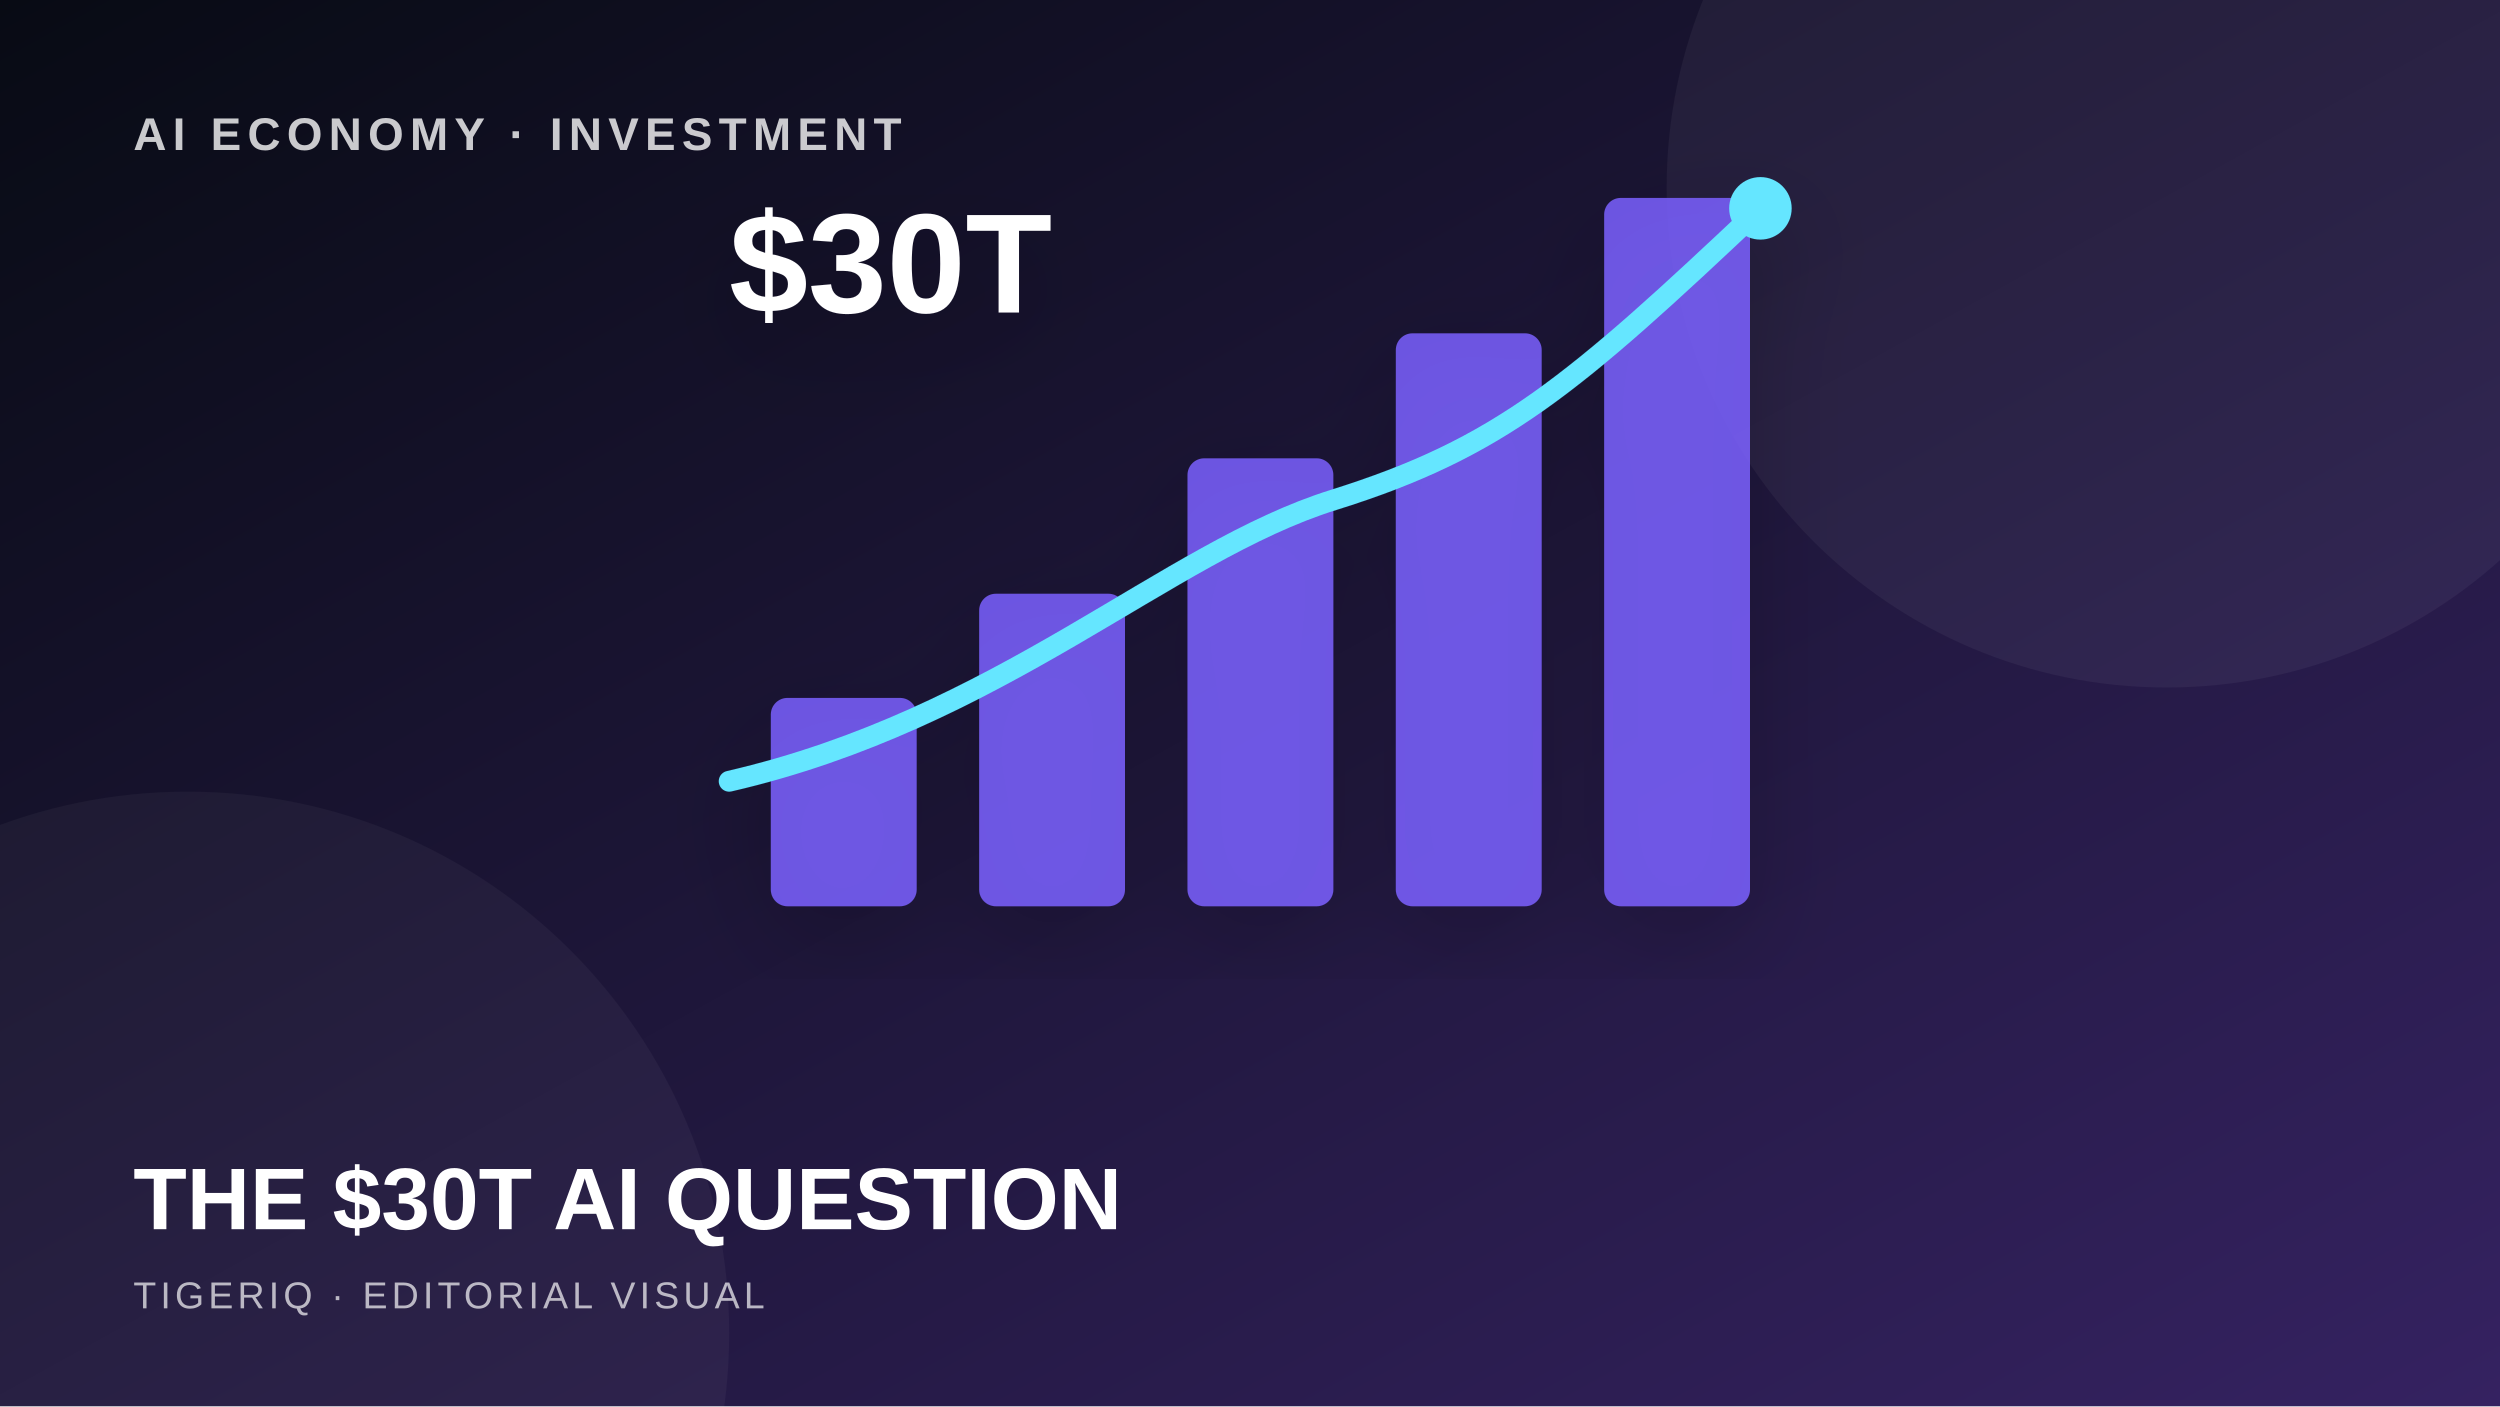
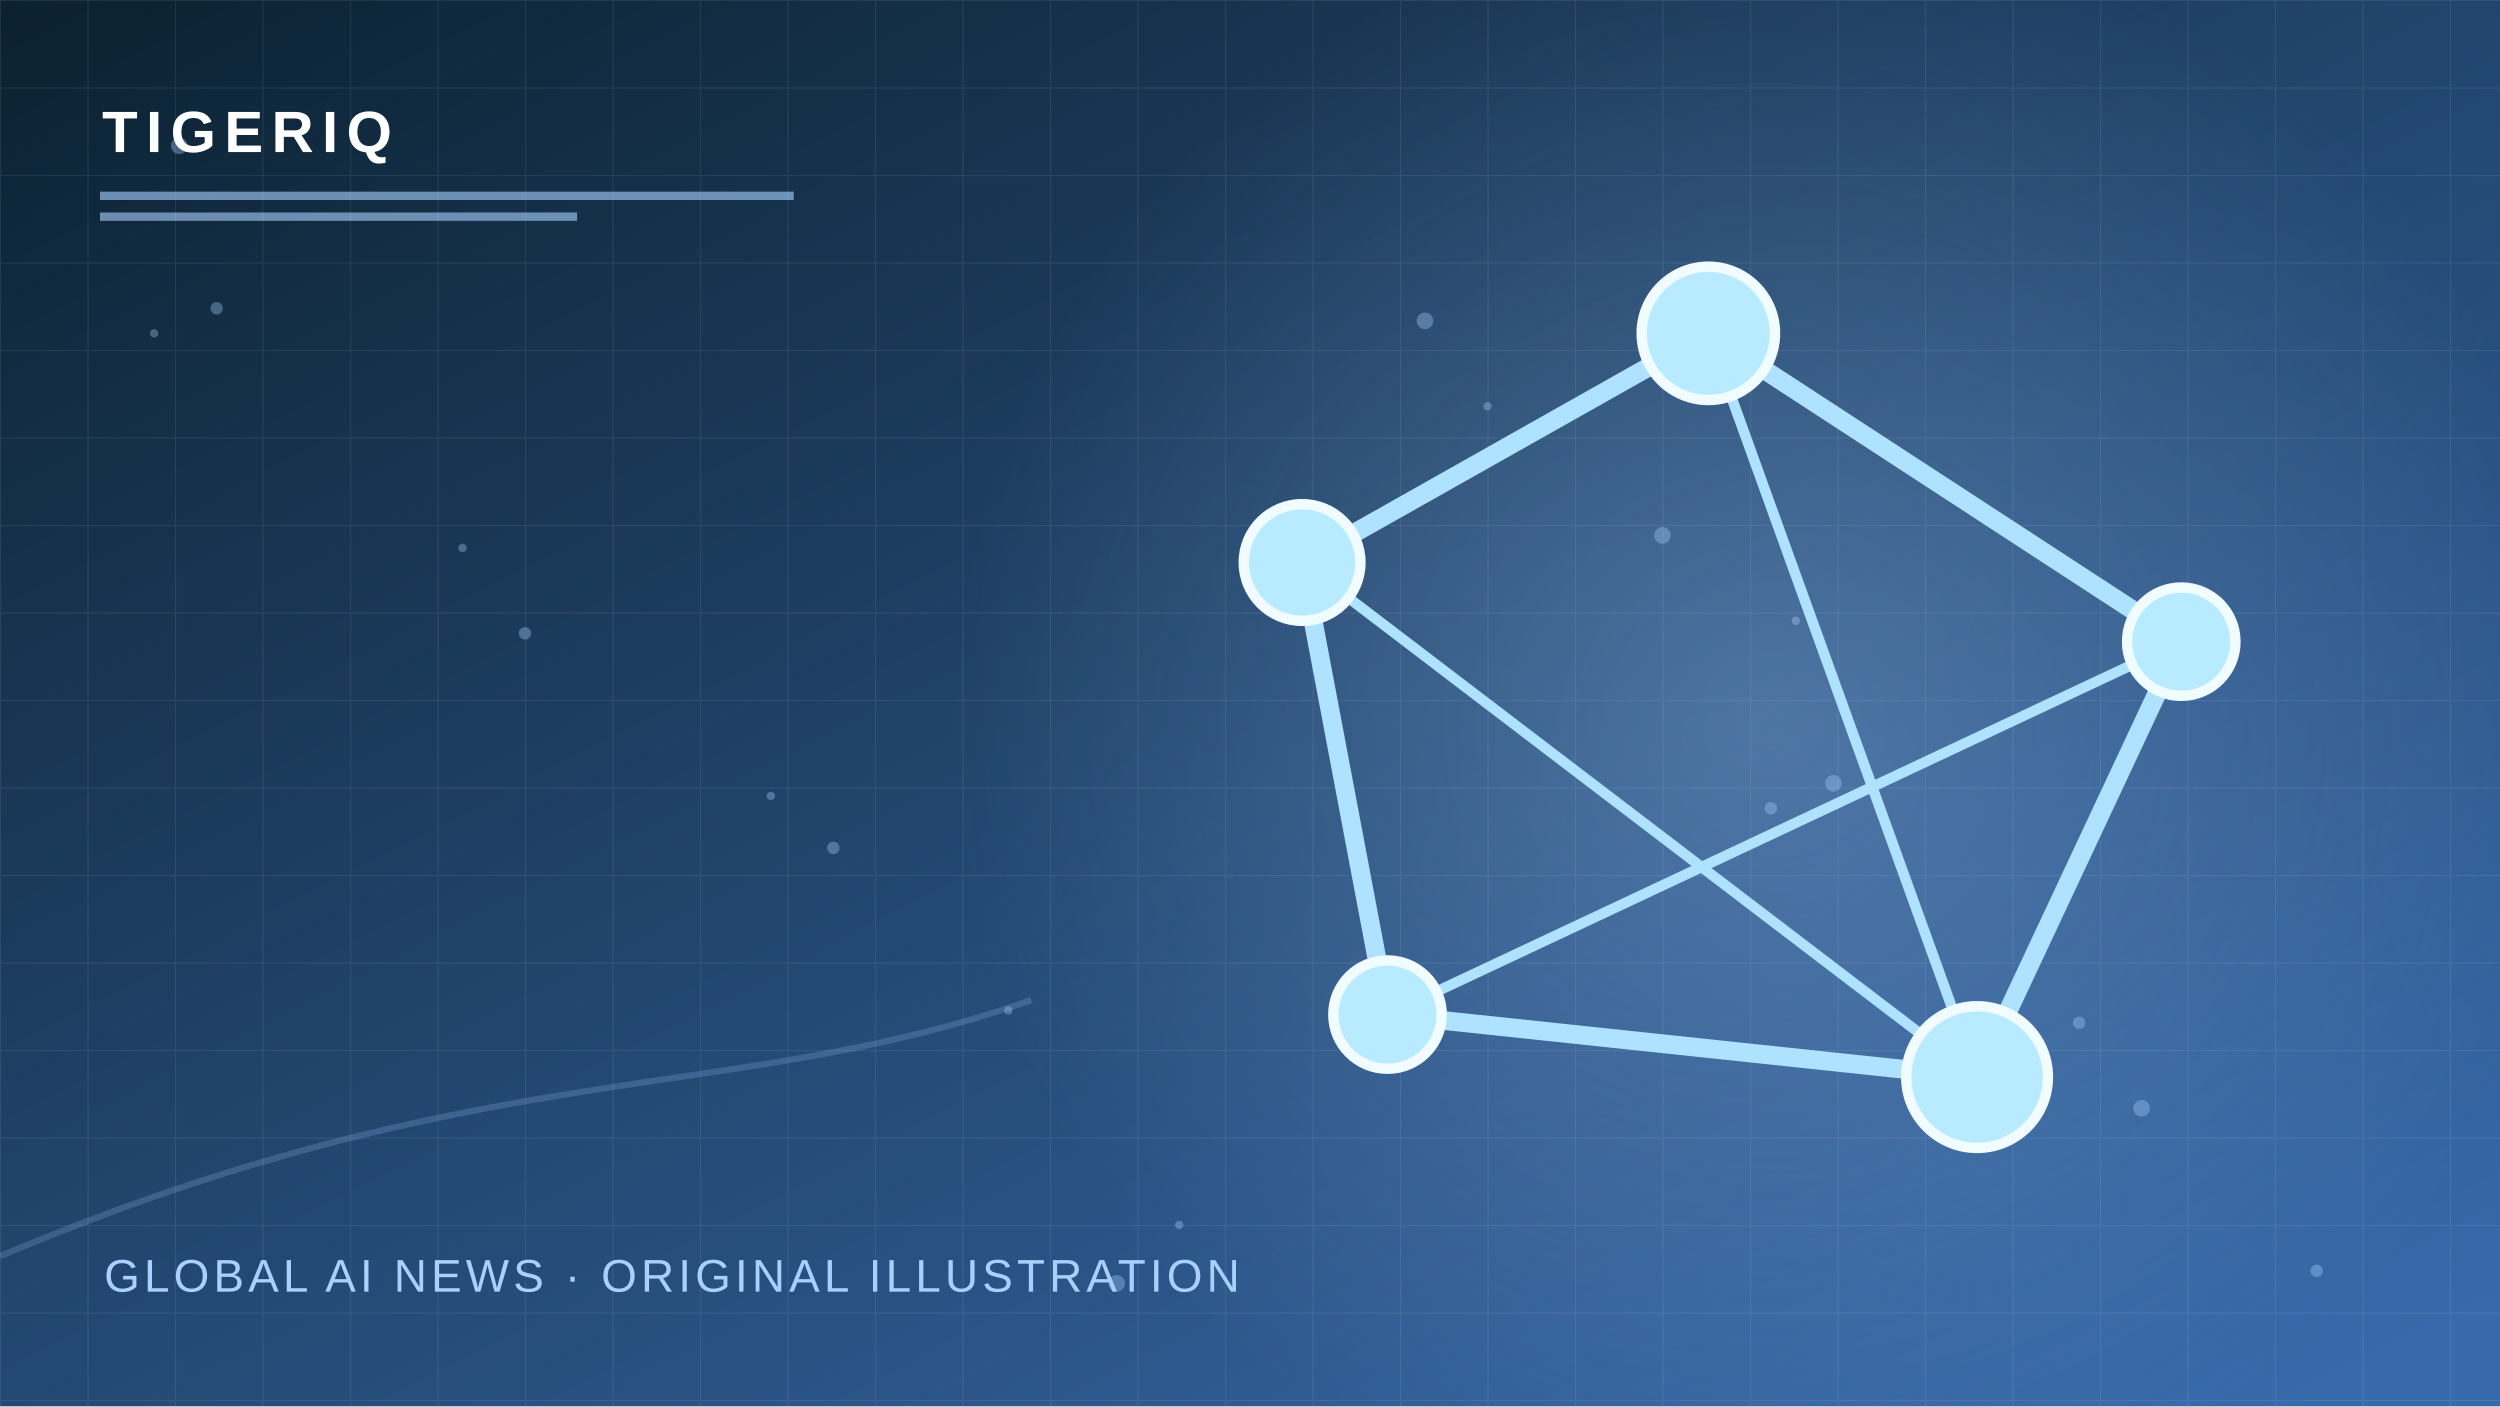
- <svg xmlns="http://www.w3.org/2000/svg" width="1200" height="675" viewBox="0 0 1200 675">
+ <svg xmlns="http://www.w3.org/2000/svg" width="1200" height="675" viewBox="0 0 1200 675" data-topic="network">
  <defs>
-     <linearGradient id="bg" x1="0" y1="0" x2="1" y2="1">
-       <stop stop-color="#080b14" />
-       <stop offset="1" stop-color="#352261" />
+     <linearGradient id="b" x2=".93" y2="1">
+       <stop stop-color="#0b2130" />
+       <stop offset="1" stop-color="#386aab" />
    </linearGradient>
-     <filter id="s">
-       <feDropShadow dx="0" dy="18" stdDeviation="24" flood-opacity=".22" />
-     </filter>
+     <radialGradient id="h">
+       <stop stop-color="#a9d0ff" stop-opacity=".3" />
+       <stop offset="1" stop-color="#a9d0ff" stop-opacity="0" />
+     </radialGradient>
+     <pattern id="g" width="42" height="42" patternUnits="userSpaceOnUse">
+       <path d="M42 0H0V42" stroke="#fff" stroke-opacity=".08" fill="none" />
+     </pattern>
  </defs>
-   <rect width="1200" height="675" fill="url(#bg)" />
-   <circle cx="1040" cy="90" r="240" fill="white" opacity=".05" />
-   <circle cx="90" cy="640" r="260" fill="white" opacity=".04" />
-   <g filter="url(#s)">
-     <g transform="translate(600 295)">
-       <g fill="#7b61ff" opacity=".85">
-         <rect x="-230" y="40" width="70" height="100" rx="8" />
-         <rect x="-130" y="-10" width="70" height="150" rx="8" />
-         <rect x="-30" y="-75" width="70" height="215" rx="8" />
-         <rect x="70" y="-135" width="70" height="275" rx="8" />
-         <rect x="170" y="-200" width="70" height="340" rx="8" />
-       </g>
-       <path d="M-250 80C-120 50-40-30 40-55S155-110 245-195" fill="none" stroke="#65e6ff" stroke-width="10" stroke-linecap="round" />
-       <circle cx="245" cy="-195" r="15" fill="#65e6ff" />
-       <text x="-250" y="-145" fill="white" font-family="Arial,sans-serif" font-size="68" font-weight="700">$30T</text>
-     </g>
+   <rect width="1200" height="675" fill="url(#b)" />
+   <rect width="1200" height="675" fill="url(#g)" />
+   <circle cx="850" cy="348" r="398" fill="url(#h)" />
+   <circle cx="74" cy="160" r="2" fill="#a9d0ff" opacity=".35" />
+   <circle cx="850" cy="388" r="3" fill="#a9d0ff" opacity=".35" />
+   <circle cx="536" cy="616" r="4" fill="#a9d0ff" opacity=".35" />
+   <circle cx="222" cy="263" r="2" fill="#a9d0ff" opacity=".35" />
+   <circle cx="998" cy="491" r="3" fill="#a9d0ff" opacity=".35" />
+   <circle cx="684" cy="154" r="4" fill="#a9d0ff" opacity=".35" />
+   <circle cx="370" cy="382" r="2" fill="#a9d0ff" opacity=".35" />
+   <circle cx="1112" cy="610" r="3" fill="#a9d0ff" opacity=".35" />
+   <circle cx="798" cy="257" r="4" fill="#a9d0ff" opacity=".35" />
+   <circle cx="484" cy="485" r="2" fill="#a9d0ff" opacity=".35" />
+   <circle cx="104" cy="148" r="3" fill="#a9d0ff" opacity=".35" />
+   <circle cx="880" cy="376" r="4" fill="#a9d0ff" opacity=".35" />
+   <circle cx="566" cy="588" r="2" fill="#a9d0ff" opacity=".35" />
+   <circle cx="252" cy="304" r="3" fill="#a9d0ff" opacity=".35" />
+   <circle cx="1028" cy="532" r="4" fill="#a9d0ff" opacity=".35" />
+   <circle cx="714" cy="195" r="2" fill="#a9d0ff" opacity=".35" />
+   <circle cx="400" cy="407" r="3" fill="#a9d0ff" opacity=".35" />
+   <circle cx="86" cy="70" r="4" fill="#a9d0ff" opacity=".35" />
+   <circle cx="862" cy="298" r="2" fill="#a9d0ff" opacity=".35" />
+   <path d="M0 603c232-98 351-72 495-123" stroke="#a9d0ff" stroke-opacity=".2" stroke-width="3" fill="none" />
+   <g stroke="#aee2ff" stroke-width="9">
+     <path d="m625 270 195-110 227 148-98 209-283-30z" fill="none" />
+     <path d="m625 270 324 247m-129-357 129 357m98-209-381 179" stroke-width="5" />
  </g>
-   <text x="64" y="72" fill="white" opacity=".78" font-family="Arial,sans-serif" font-size="22" font-weight="700" letter-spacing="3">AI ECONOMY · INVESTMENT</text>
-   <text x="64" y="590" fill="white" font-family="Arial,sans-serif" font-size="42" font-weight="700">THE $30T AI QUESTION</text>
-   <text x="64" y="628" fill="white" opacity=".68" font-family="Arial,sans-serif" font-size="18" letter-spacing="2">TIGERIQ · EDITORIAL VISUAL</text>
+   <g fill="#b8ebff" stroke="#f0fcff" stroke-width="5">
+     <circle cx="625" cy="270" r="28" />
+     <circle cx="820" cy="160" r="32" />
+     <circle cx="1047" cy="308" r="26" />
+     <circle cx="949" cy="517" r="34" />
+     <circle cx="666" cy="487" r="26" />
+   </g>
+   <path d="M48 94h333M48 104h229" stroke="#a9d0ff" stroke-width="4" stroke-opacity=".6" />
+   <text x="49" y="73" font-family="Arial,sans-serif" font-size="28" letter-spacing="4" font-weight="bold" fill="#ffffff">TIGERIQ</text>
+   <text x="50" y="620" font-family="Arial,sans-serif" font-size="22" letter-spacing="2" fill="#a9d0ff">GLOBAL AI NEWS · ORIGINAL ILLUSTRATION</text>
</svg>
